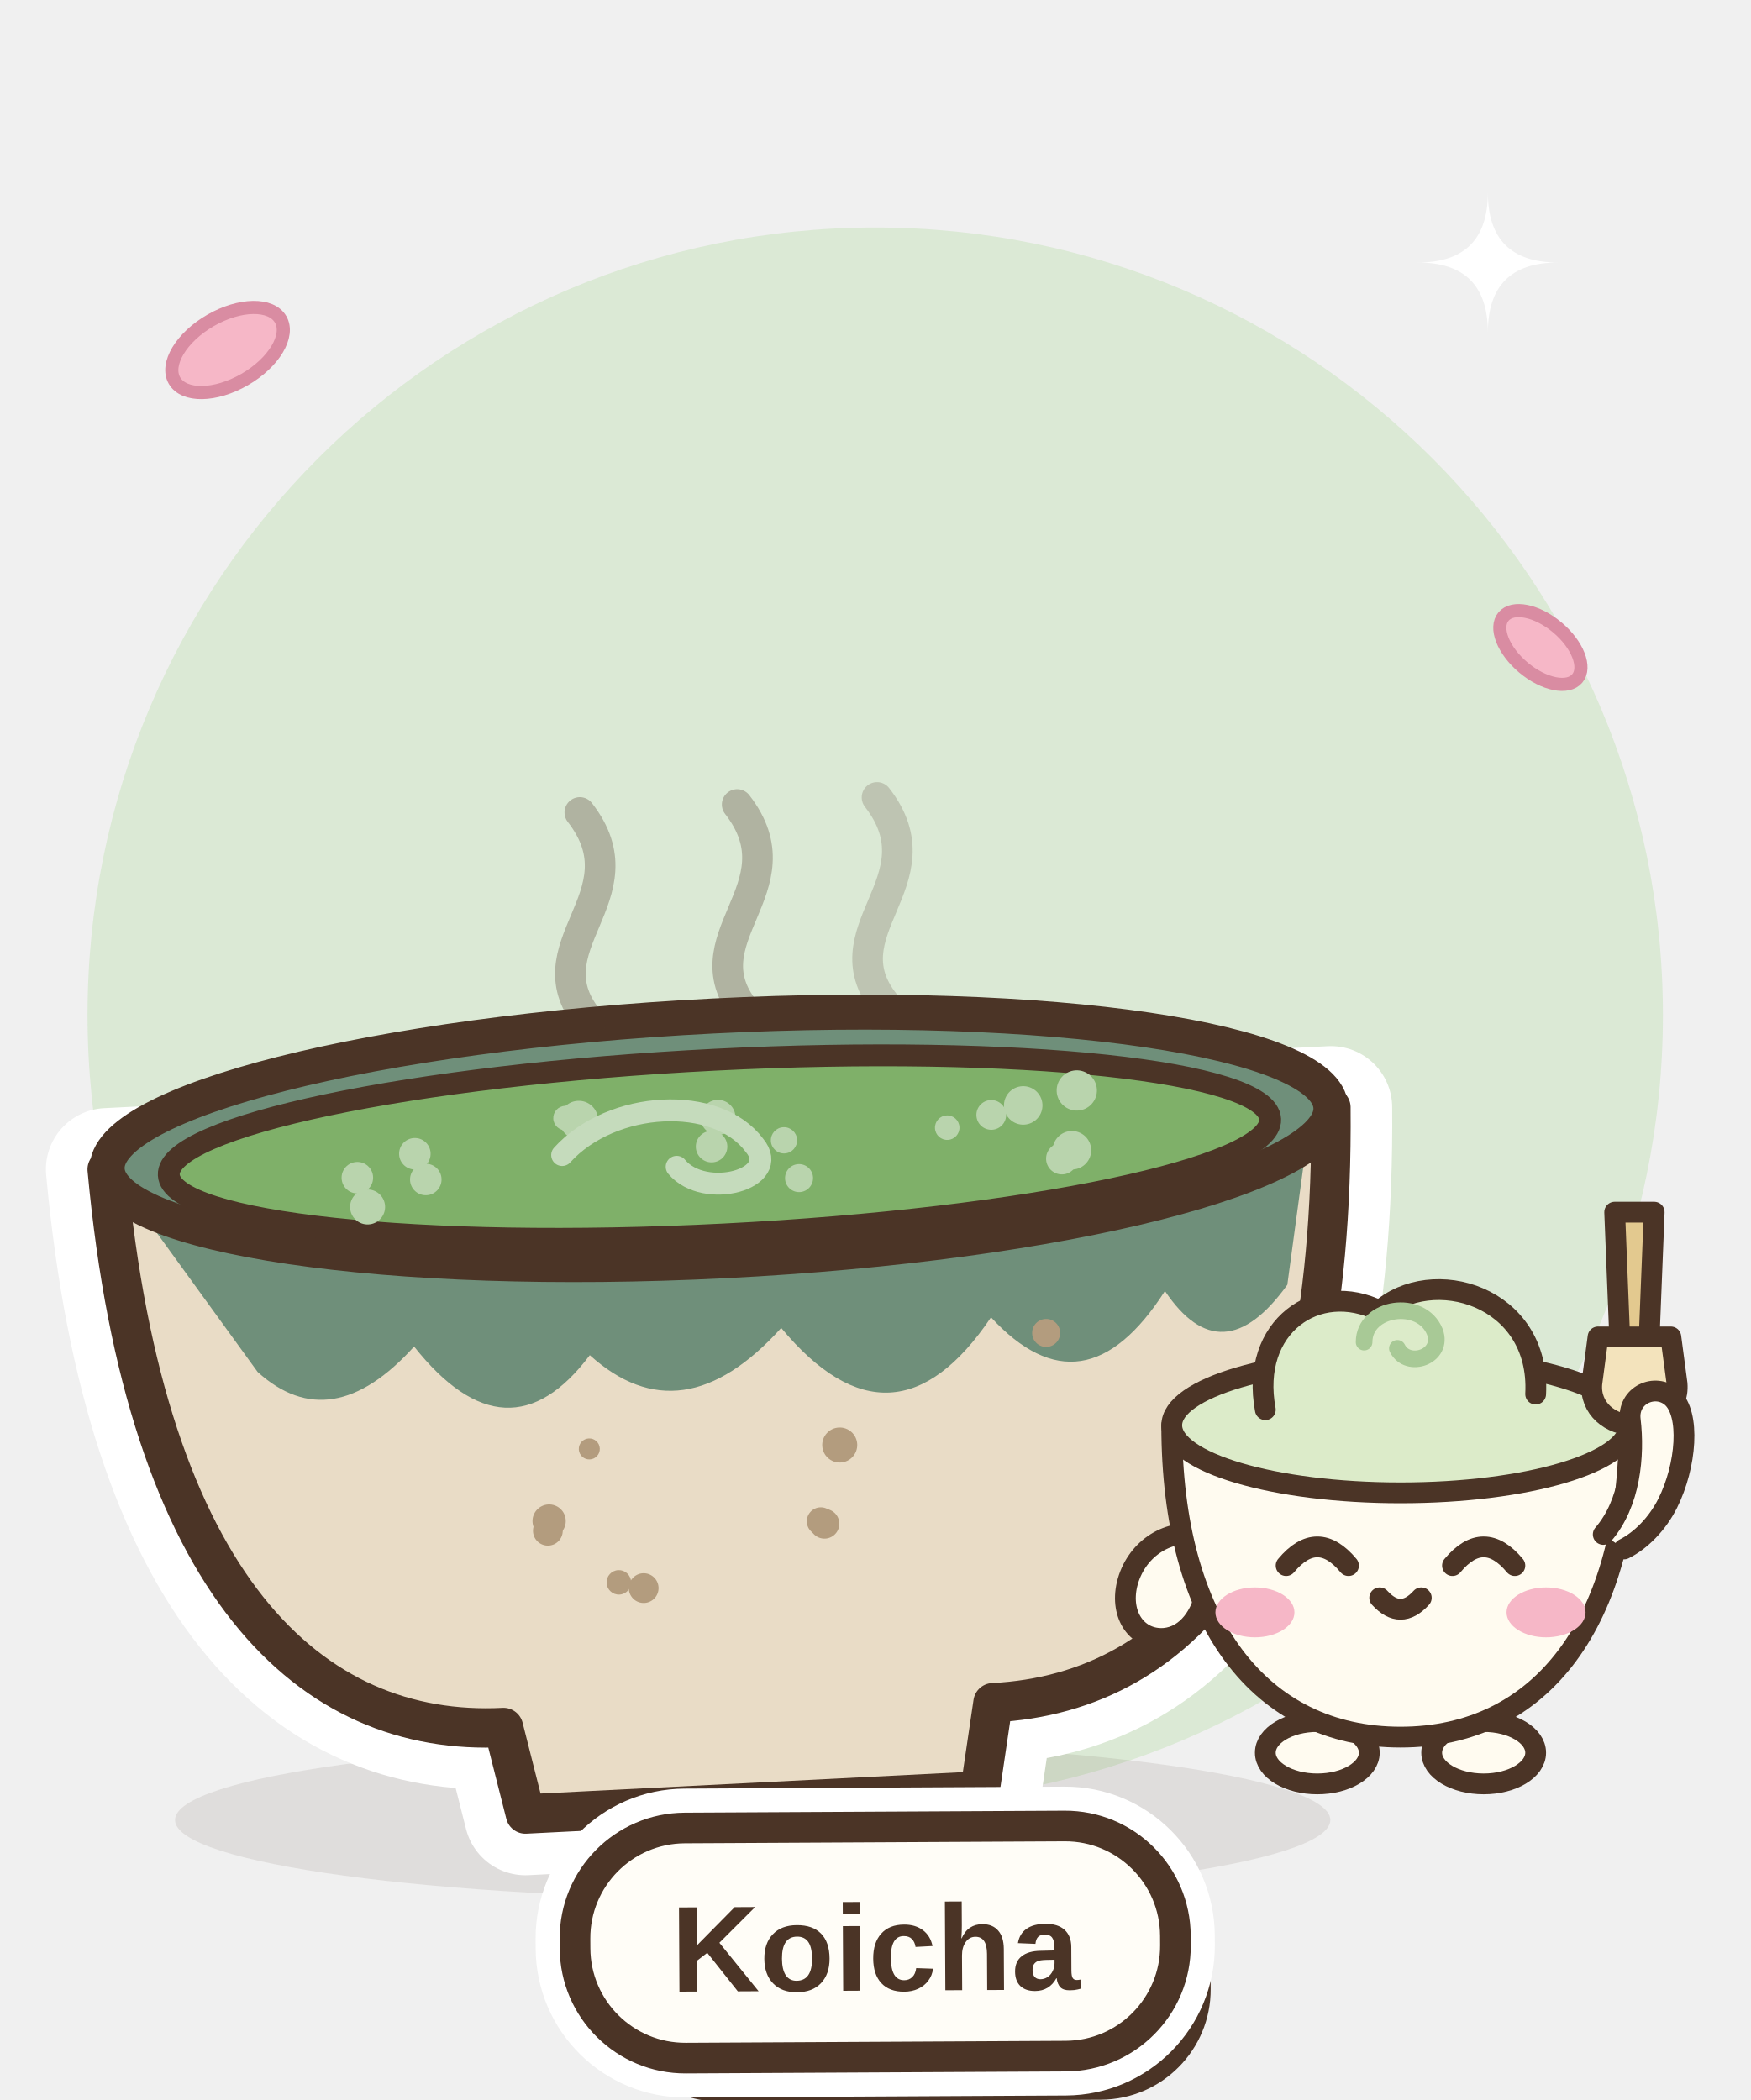
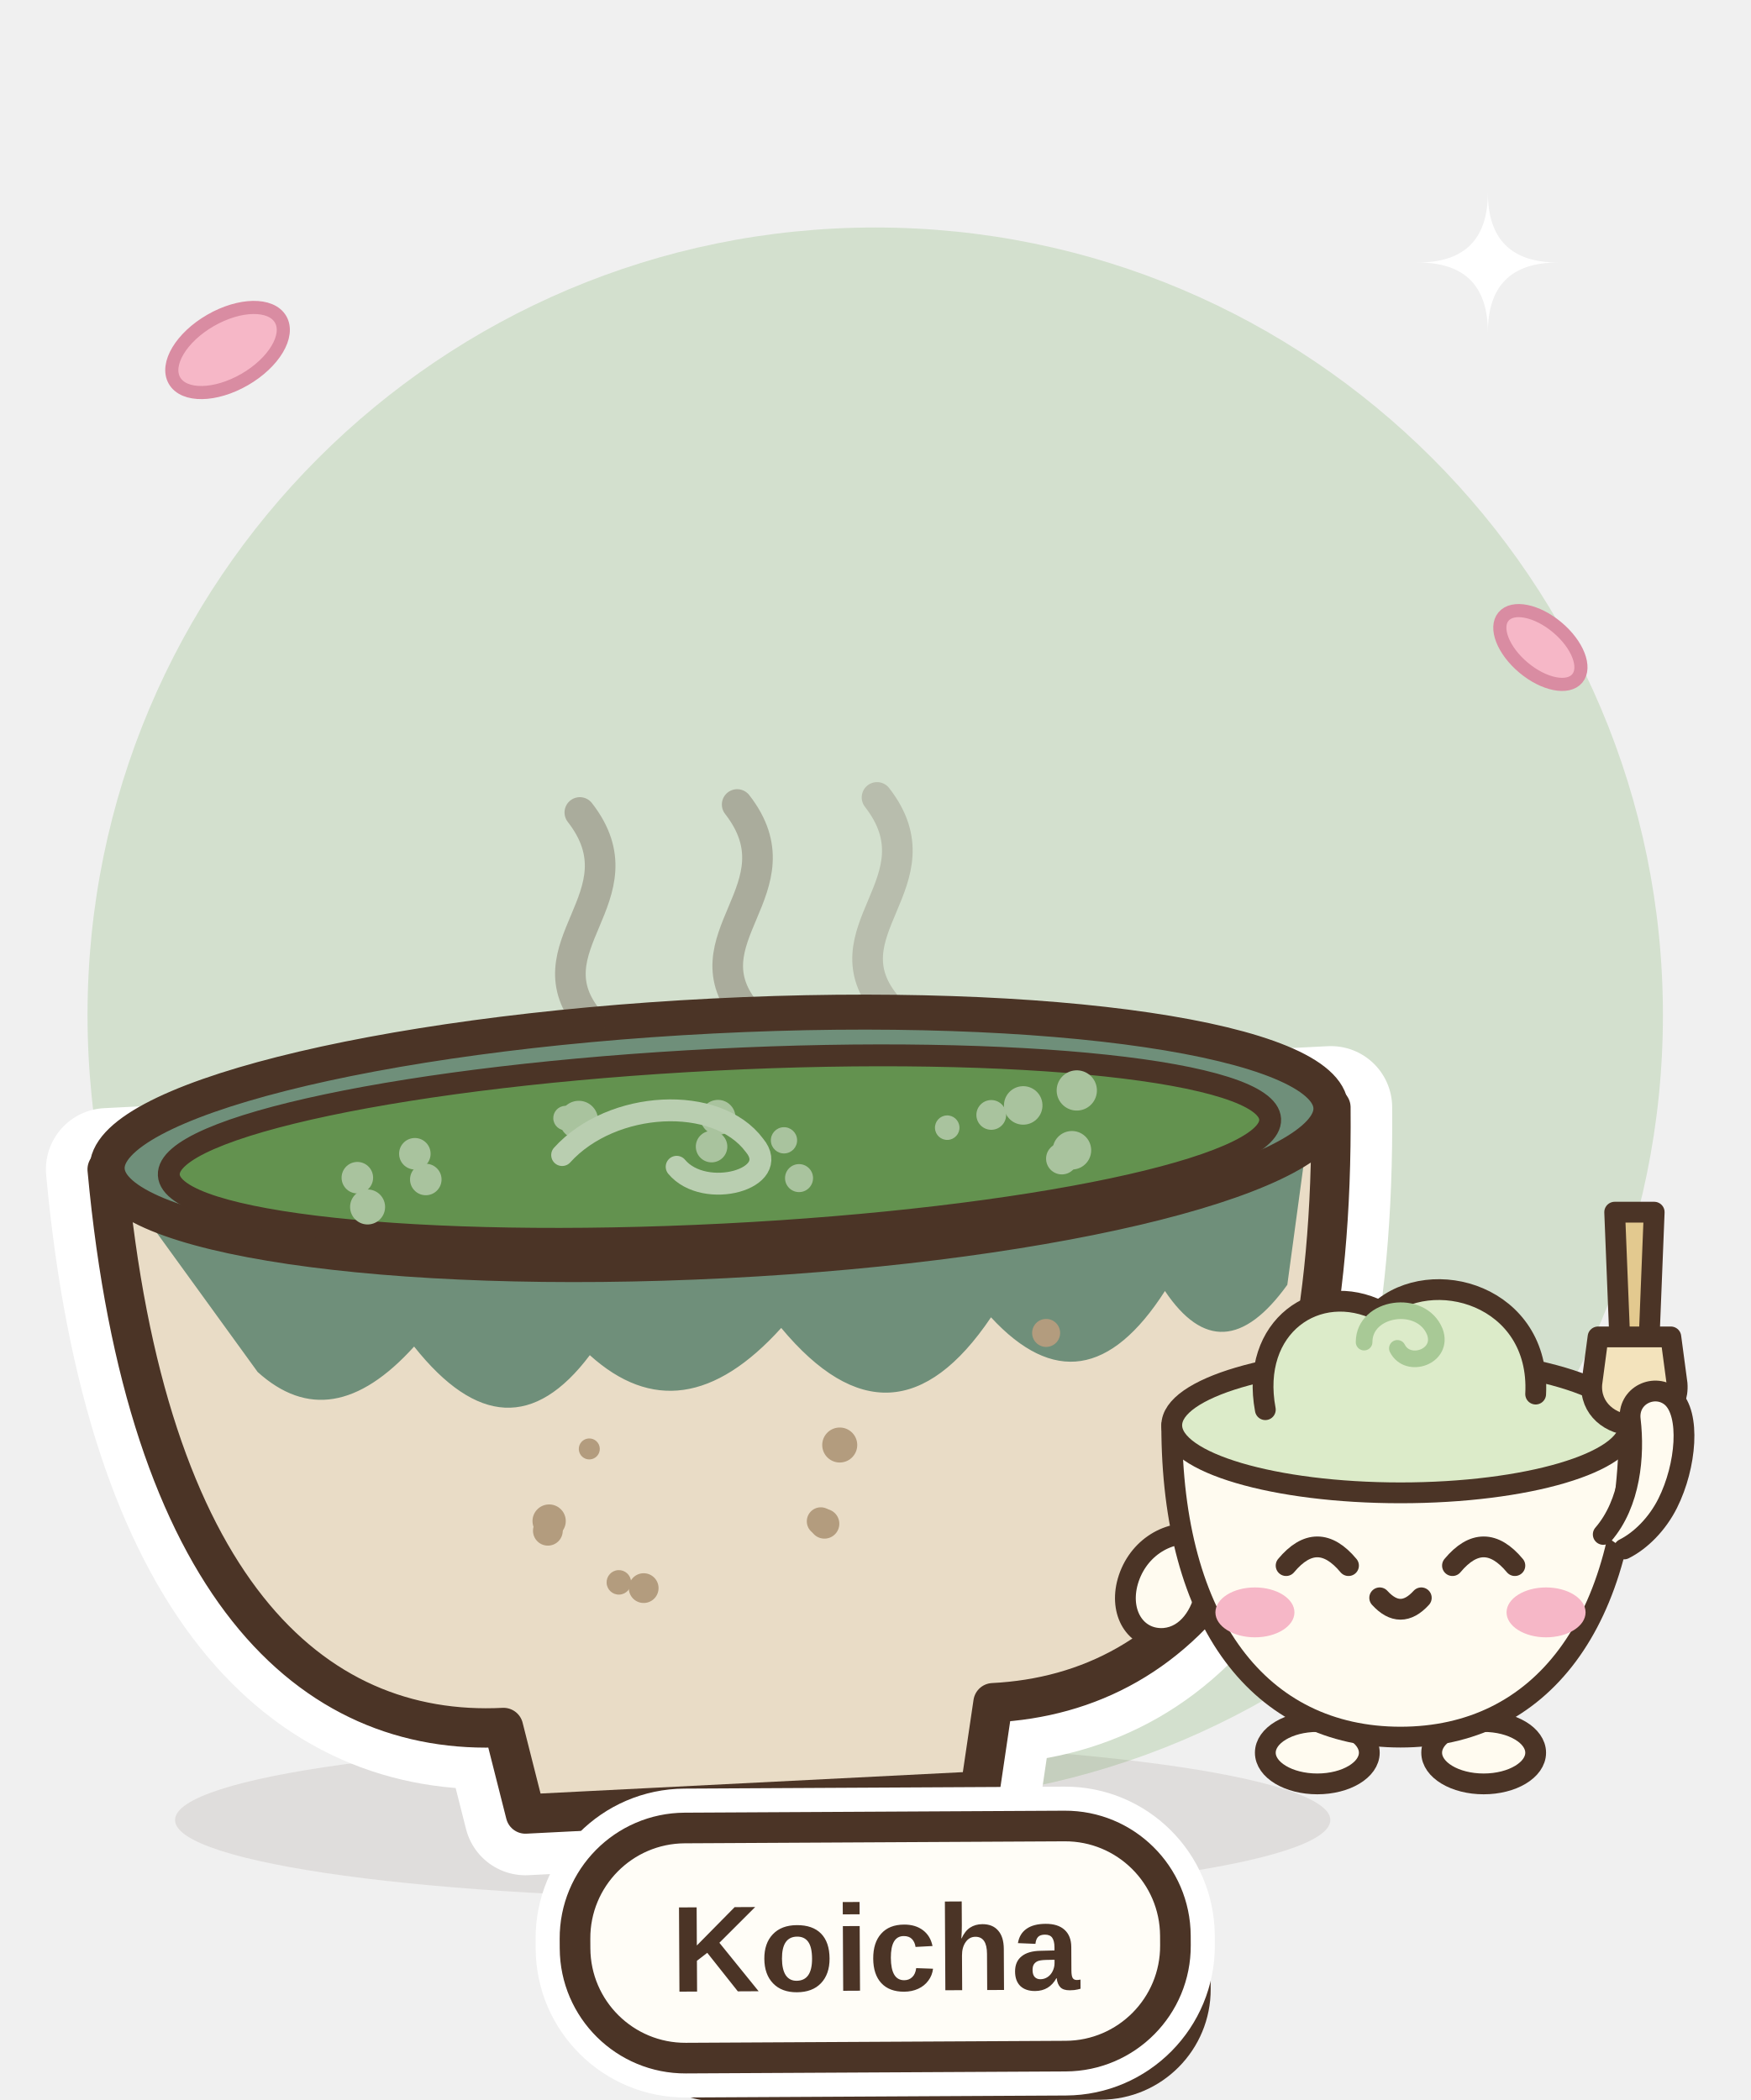
<svg xmlns="http://www.w3.org/2000/svg" viewBox="0 0 200 240" width="200" height="240" class="art-drink" role="img" aria-label="Koicha" font-family="'M PLUS Rounded 1c', ui-rounded, 'Hiragino Maru Gothic ProN', 'Arial Rounded MT Bold', Nunito, Arial, sans-serif">
  <defs />
-   <circle cx="100" cy="116" r="90" fill="#DBE9D5" class="art-bg" />
+   <circle cx="100" cy="116" r="90" fill="#D3E0CE" class="art-bg" />
  <ellipse cx="86" cy="208" rx="66" ry="9" fill="#4B3426" opacity="0.1" />
  <ellipse cx="26" cy="40" rx="7" ry="3.9" transform="rotate(-30 26 40)" fill="#F6B7C7" stroke="#D98CA2" stroke-width="1.5" />
  <ellipse cx="176" cy="74" rx="5.5" ry="3" transform="rotate(40 176 74)" fill="#F6B7C7" stroke="#D98CA2" stroke-width="1.5" />
  <path d="M170 22Q170 30 178 30Q170 30 170 38Q170 30 162 30Q170 30 170 22Z" fill="#FFFFFF" />
  <path d="M30 144Q30 150 36 150Q30 150 30 156Q30 150 24 150Q30 150 30 144Z" fill="#FFFFFF" />
  <g transform="translate(86 206) rotate(-2.9) scale(1)">
    <path d="M-70 -76C-68 -28 -50 -10 -28 -10L-26 0L26 0L28 -10C50 -10 68 -28 70 -76Z" fill="#FFFFFF" stroke="#FFFFFF" stroke-width="14" stroke-linejoin="round" />
    <path d="M-70 -76C-68 -28 -50 -10 -28 -10L-26 0L26 0L28 -10C50 -10 68 -28 70 -76Z" fill="#E9DCC6" stroke="#4B3426" stroke-width="4.5" stroke-linejoin="round" />
    <path d="M-67 -72L67 -72L64 -56 q -8 10 -14 0 q -10 14 -20 2 q -12 16 -24 0 q -12 12 -22 2 q -10 12 -20 -2 q -10 10 -18 2Z" fill="#6F8F7A" />
    <circle cx="9.4" cy="-31.7" r="1.6" fill="#B39C7E" />
    <circle cx="-14" cy="-25.9" r="1.4" fill="#B39C7E" />
    <circle cx="-11.2" cy="-25.1" r="1.7" fill="#B39C7E" />
    <circle cx="-21.8" cy="-32.2" r="1.7" fill="#B39C7E" />
    <circle cx="12" cy="-40.3" r="2" fill="#B39C7E" />
    <circle cx="-16.6" cy="-41.3" r="1.2" fill="#B39C7E" />
    <circle cx="-21.6" cy="-33.3" r="1.9" fill="#B39C7E" />
    <circle cx="36.2" cy="-51.9" r="1.6" fill="#B39C7E" />
    <circle cx="9.8" cy="-31.4" r="1.7" fill="#B39C7E" />
    <ellipse cx="0" cy="-76" rx="70" ry="14" fill="#6F8F7A" stroke="#4B3426" stroke-width="4" stroke-linejoin="round" />
-     <ellipse cx="0" cy="-75" rx="63" ry="10" fill="#7FB069" stroke="#4B3426" stroke-width="2.5" />
-     <circle cx="31.2" cy="-77.1" r="1.7" fill="#B9D4AD" />
-     <circle cx="-34.8" cy="-76" r="1.8" fill="#B9D4AD" />
-     <circle cx="-33.7" cy="-73" r="1.8" fill="#B9D4AD" />
-     <circle cx="41.1" cy="-79.4" r="2.3" fill="#B9D4AD" />
-     <circle cx="-41.5" cy="-73.6" r="1.8" fill="#B9D4AD" />
-     <circle cx="40.2" cy="-72.6" r="2.2" fill="#B9D4AD" />
-     <circle cx="39" cy="-71.7" r="1.8" fill="#B9D4AD" />
-     <circle cx="26.1" cy="-75.9" r="1.4" fill="#B9D4AD" />
-     <circle cx="-15.9" cy="-78.9" r="2.2" fill="#B9D4AD" />
-     <circle cx="-17.4" cy="-79.2" r="1.4" fill="#B9D4AD" />
-     <circle cx="0" cy="-78.4" r="2" fill="#B9D4AD" />
-     <circle cx="8.9" cy="-71" r="1.6" fill="#B9D4AD" />
-     <circle cx="34.9" cy="-78" r="2.2" fill="#B9D4AD" />
-     <circle cx="-0.9" cy="-75.1" r="1.8" fill="#B9D4AD" />
-     <circle cx="-40.5" cy="-70.2" r="2" fill="#B9D4AD" />
-     <circle cx="7.4" cy="-75.4" r="1.5" fill="#B9D4AD" />
-     <path d="M-18 -75 c 6 -6 18 -6 22 0 c 3 4 -6 6 -9 2" fill="none" stroke="#C5DBBC" stroke-width="2.5" stroke-linecap="round" stroke-linejoin="round" />
+     <ellipse cx="0" cy="-75" rx="63" ry="10" fill="#63924F" stroke="#4B3426" stroke-width="2.5" />
+     <circle cx="31.2" cy="-77.1" r="1.7" fill="#A9C39E" />
+     <circle cx="-34.8" cy="-76" r="1.8" fill="#A9C39E" />
+     <circle cx="-33.7" cy="-73" r="1.8" fill="#A9C39E" />
+     <circle cx="41.1" cy="-79.4" r="2.3" fill="#A9C39E" />
+     <circle cx="-41.5" cy="-73.6" r="1.8" fill="#A9C39E" />
+     <circle cx="40.2" cy="-72.6" r="2.2" fill="#A9C39E" />
+     <circle cx="39" cy="-71.7" r="1.8" fill="#A9C39E" />
+     <circle cx="26.1" cy="-75.9" r="1.4" fill="#A9C39E" />
+     <circle cx="-15.9" cy="-78.9" r="2.2" fill="#A9C39E" />
+     <circle cx="-17.4" cy="-79.2" r="1.4" fill="#A9C39E" />
+     <circle cx="0" cy="-78.4" r="2" fill="#A9C39E" />
+     <circle cx="8.9" cy="-71" r="1.6" fill="#A9C39E" />
+     <circle cx="34.9" cy="-78" r="2.2" fill="#A9C39E" />
+     <circle cx="-0.9" cy="-75.1" r="1.8" fill="#A9C39E" />
+     <circle cx="-40.5" cy="-70.2" r="2" fill="#A9C39E" />
+     <circle cx="7.4" cy="-75.4" r="1.5" fill="#A9C39E" />
+     <path d="M-18 -75 c 6 -6 18 -6 22 0 c 3 4 -6 6 -9 2" fill="none" stroke="#B9CEB0" stroke-width="2.5" stroke-linecap="round" stroke-linejoin="round" />
    <path d="M-14 -90 c -7 -9 7 -14 0 -24" fill="none" stroke="#4B3426" stroke-width="3.5" stroke-linecap="round" stroke-linejoin="round" opacity="0.3" />
    <path d="M4 -90 c -7 -9 7 -14 0 -24" fill="none" stroke="#4B3426" stroke-width="3.5" stroke-linecap="round" stroke-linejoin="round" opacity="0.3" />
    <path d="M20 -90 c -7 -9 7 -14 0 -24" fill="none" stroke="#4B3426" stroke-width="3.5" stroke-linecap="round" stroke-linejoin="round" opacity="0.2" />
  </g>
  <g transform="translate(122 132) scale(1.188)">
    <path class="m-o m-c m-arm-l" stroke="#4B3426" stroke-width="2" stroke-linejoin="round" stroke-linecap="round" fill="#FFFBF0" d="M12.5 36.5c-3-.5-6 1.5-6.8 4.8-.7 3 1 5.4 3.6 5.2 2.2-.2 3.6-2.3 4-4.6" />
    <g class="m-feet">
      <ellipse class="m-o m-c m-foot-l" stroke="#4B3426" stroke-width="2" stroke-linejoin="round" stroke-linecap="round" fill="#FFFBF0" cx="24" cy="57.5" rx="5" ry="3" />
      <ellipse class="m-o m-c m-foot-r" stroke="#4B3426" stroke-width="2" stroke-linejoin="round" stroke-linecap="round" fill="#FFFBF0" cx="40" cy="57.5" rx="5" ry="3" />
    </g>
    <path class="m-o m-c m-cup" stroke="#4B3426" stroke-width="2" stroke-linejoin="round" stroke-linecap="round" fill="#FFFBF0" d="M10 26c0 19 8.5 30 22 30s22-11 22-30z" />
    <g class="m-foamg">
      <ellipse class="m-o m-f" stroke="#4B3426" stroke-width="2" stroke-linejoin="round" stroke-linecap="round" fill="#DCEBC9" cx="32" cy="26" rx="22" ry="6.5" />
      <path class="m-o m-f" stroke="#4B3426" stroke-width="2" stroke-linejoin="round" stroke-linecap="round" fill="#DCEBC9" d="M19 24.5c-1.5-8 5-12.5 11-9.5 5-4.5 15.5-1.5 15 8" />
      <path class="m-s" fill="none" stroke="#A8C996" stroke-width="1.6" stroke-linecap="round" d="M28.5 18c0-3.4 5.5-4.2 6.8-1 .9 2.4-2.6 3.6-3.6 1.6" />
    </g>
    <g class="m-arm-r m-whiskarm">
      <path class="m-o m-bam" stroke="#4B3426" stroke-width="2" stroke-linejoin="round" stroke-linecap="round" fill="#E3C98F" d="M52.6 5.5h3.8l-.5 12.5h-2.8z" />
      <path class="m-o m-tine" stroke="#4B3426" stroke-width="2" stroke-linejoin="round" stroke-linecap="round" fill="#F3E3BC" d="M51 17.5h7l.6 4.5c.2 2.4-1.8 4-4.1 4s-4.3-1.6-4.1-4z" />
      <path class="m-o m-c" stroke="#4B3426" stroke-width="2" stroke-linejoin="round" stroke-linecap="round" fill="#FFFBF0" d="M51.5 36.5c2.6-3 3-7.6 2.6-11-.3-2.4 2.4-3.6 4-2.2 1.8 1.6 1.4 6.6-.4 10.2-1 2-2.6 3.6-4.2 4.4" />
    </g>
    <g class="m-look">
      <g class="m-eyes">
        <path class="m-l" fill="none" stroke="#4B3426" stroke-width="2" stroke-linecap="round" stroke-linejoin="round" d="M21 39.5q3-3.6 6 0M37 39.5q3-3.6 6 0" />
      </g>
    </g>
    <ellipse class="m-blush" fill="#F6B7C7" cx="18" cy="44" rx="3.8" ry="2.4" />
    <ellipse class="m-blush" fill="#F6B7C7" cx="46" cy="44" rx="3.8" ry="2.4" />
    <path class="m-l m-mouth" fill="none" stroke="#4B3426" stroke-width="2" stroke-linecap="round" stroke-linejoin="round" d="M30 42.6q2 2.2 4 0" />
  </g>
  <g transform="rotate(-0.3 100 222)">
    <rect x="69.7" y="213.8" width="68.6" height="26.3" rx="12.6" fill="#4B3426" />
    <rect x="65.7" y="208.8" width="68.6" height="26.3" rx="12.6" fill="#FFFDF7" stroke="#FFFFFF" stroke-width="9" paint-order="stroke" />
    <rect x="65.7" y="208.8" width="68.6" height="26.3" rx="12.6" fill="none" stroke="#4B3426" stroke-width="3.5" />
    <text x="100" y="227.5" font-size="14" font-weight="800" text-anchor="middle" fill="#4B3426">Koicha</text>
  </g>
</svg>
